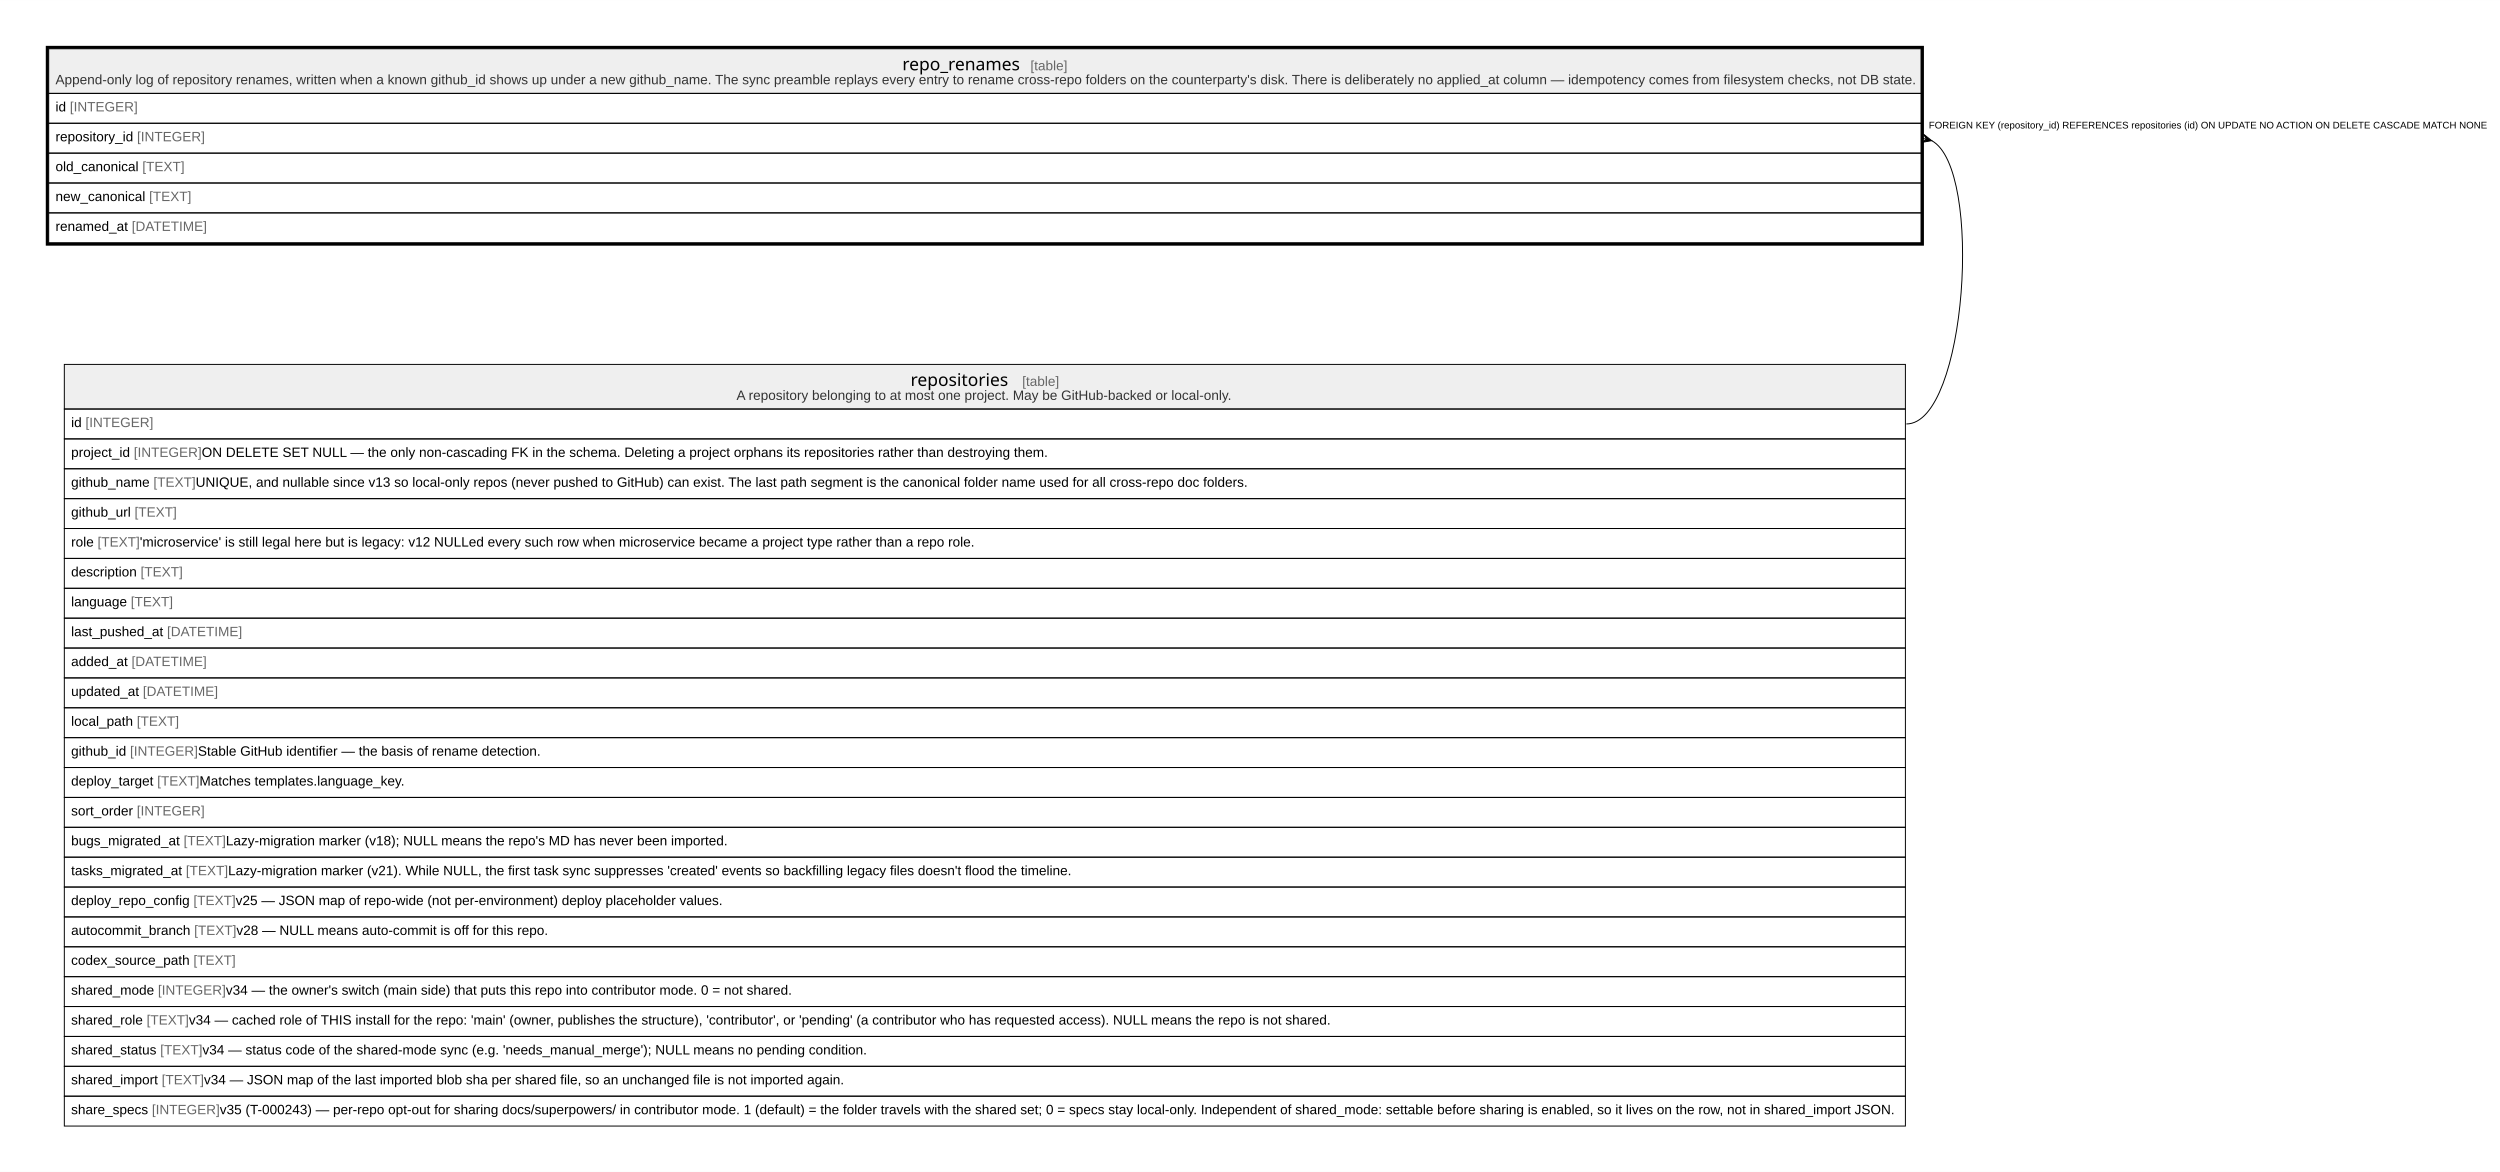
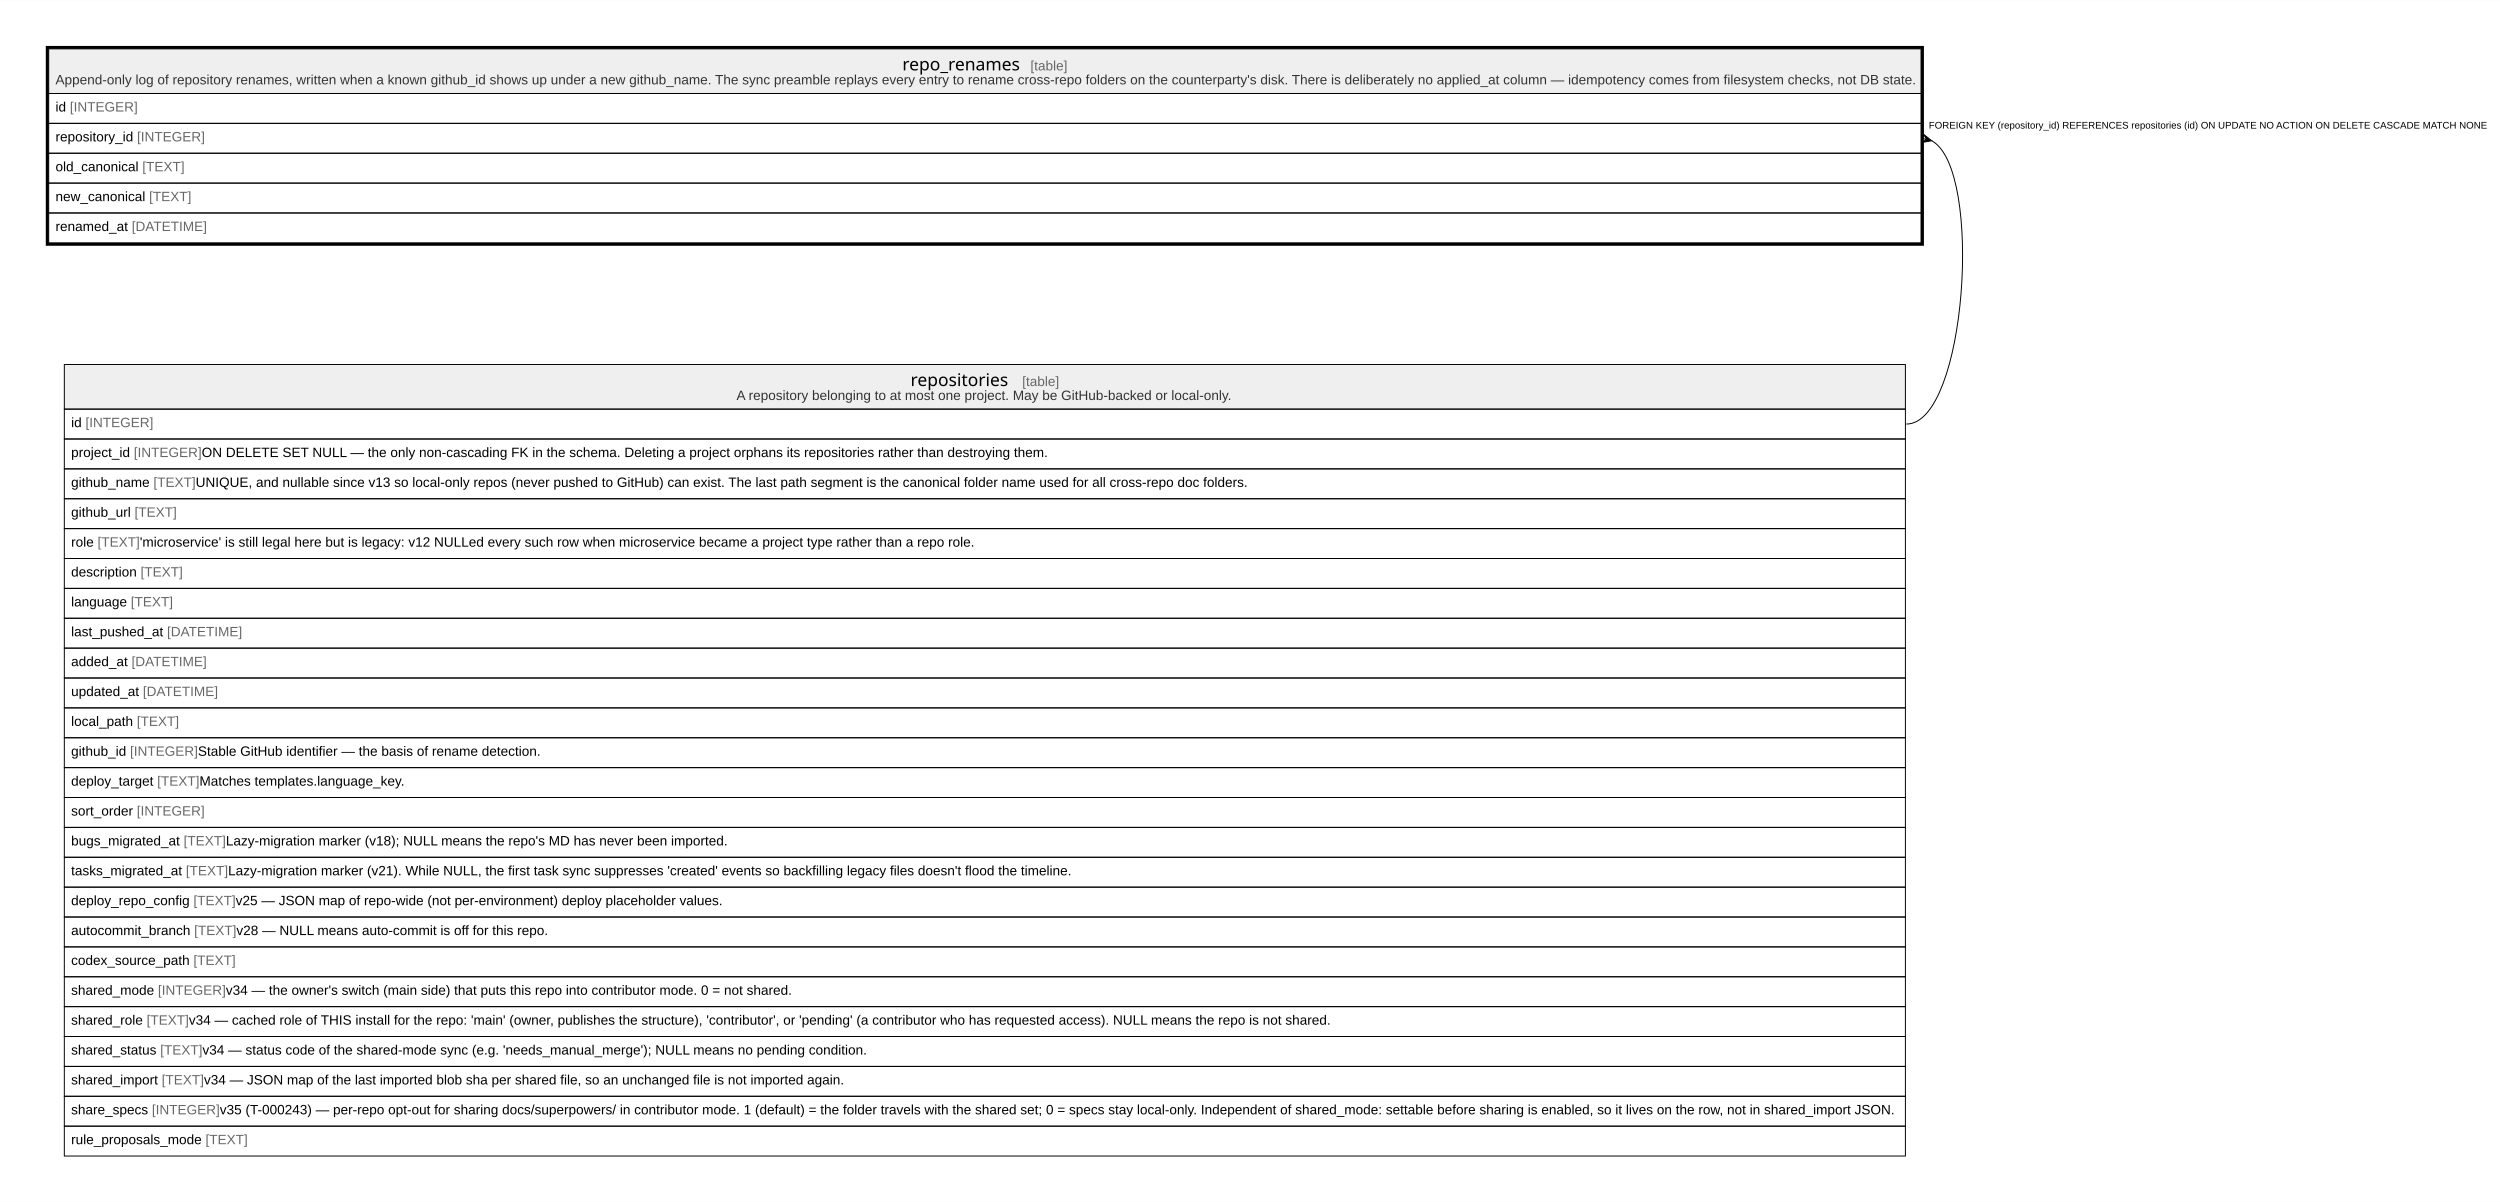
- <svg xmlns="http://www.w3.org/2000/svg" width="2577pt" height="1208pt" viewBox="0.00 0.00 2577.28 1208.00">
-   <g id="graph0" class="graph" transform="scale(1 1) rotate(0) translate(4 1204)">
-     <polygon fill="white" stroke="none" points="-4,4 -4,-1204 2573.28,-1204 2573.28,4 -4,4" />
+ <svg xmlns="http://www.w3.org/2000/svg" width="2577pt" height="1239pt" viewBox="0.00 0.00 2577.28 1238.80">
+   <g id="graph0" class="graph" transform="scale(1 1) rotate(0) translate(4 1234.8)">
+     <polygon fill="white" stroke="none" points="-4,4 -4,-1234.8 2573.28,-1234.8 2573.28,4 -4,4" />
    <g id="node1" class="node">
-       <polygon fill="#efefef" stroke="none" points="46.2,-1107.8 46.2,-1153.8 1976.4,-1153.8 1976.4,-1107.8 46.2,-1107.8" />
-       <polygon fill="none" stroke="black" points="46.2,-1107.8 46.2,-1153.8 1976.4,-1153.8 1976.4,-1107.8 46.2,-1107.8" />
-       <text text-anchor="start" x="926.2" y="-1131.6" font-family="Arial Bold" font-size="18.00">repo_renames</text>
-       <text text-anchor="start" x="1027.15" y="-1131.6" font-family="Arial" font-size="14.00">    </text>
-       <text text-anchor="start" x="1058.27" y="-1131.6" font-family="Arial" font-size="14.00" fill="#666666">[table]</text>
-       <text text-anchor="start" x="53.2" y="-1117.2" font-family="Arial" font-size="14.00" fill="#333333">Append-only log of repository renames, written when a known github_id shows up under a new github_name. The sync preamble replays every entry to rename cross-repo folders on the counterparty's disk. There is deliberately no applied_at column — idempotency comes from filesystem checks, not DB state.</text>
+       <polygon fill="#efefef" stroke="none" points="46.2,-1138.6 46.2,-1184.6 1976.4,-1184.6 1976.4,-1138.6 46.2,-1138.6" />
+       <polygon fill="none" stroke="black" points="46.2,-1138.6 46.2,-1184.6 1976.4,-1184.6 1976.4,-1138.6 46.2,-1138.6" />
+       <text text-anchor="start" x="926.2" y="-1162.4" font-family="Arial Bold" font-size="18.00">repo_renames</text>
+       <text text-anchor="start" x="1027.15" y="-1162.4" font-family="Arial" font-size="14.00">    </text>
+       <text text-anchor="start" x="1058.27" y="-1162.4" font-family="Arial" font-size="14.00" fill="#666666">[table]</text>
+       <text text-anchor="start" x="53.2" y="-1148" font-family="Arial" font-size="14.00" fill="#333333">Append-only log of repository renames, written when a known github_id shows up under a new github_name. The sync preamble replays every entry to rename cross-repo folders on the counterparty's disk. There is deliberately no applied_at column — idempotency comes from filesystem checks, not DB state.</text>
+       <polygon fill="none" stroke="black" points="46.2,-1107.8 46.2,-1138.6 1976.4,-1138.6 1976.4,-1107.8 46.2,-1107.8" />
+       <text text-anchor="start" x="53.2" y="-1120" font-family="Arial" font-size="14.00">id </text>
+       <text text-anchor="start" x="67.99" y="-1120" font-family="Arial" font-size="14.00" fill="#666666">[INTEGER]</text>
      <polygon fill="none" stroke="black" points="46.2,-1077 46.2,-1107.8 1976.4,-1107.8 1976.4,-1077 46.2,-1077" />
-       <text text-anchor="start" x="53.2" y="-1089.2" font-family="Arial" font-size="14.00">id </text>
-       <text text-anchor="start" x="67.99" y="-1089.2" font-family="Arial" font-size="14.00" fill="#666666">[INTEGER]</text>
+       <text text-anchor="start" x="53.2" y="-1089.2" font-family="Arial" font-size="14.00">repository_id </text>
+       <text text-anchor="start" x="137.24" y="-1089.2" font-family="Arial" font-size="14.00" fill="#666666">[INTEGER]</text>
      <polygon fill="none" stroke="black" points="46.2,-1046.2 46.2,-1077 1976.4,-1077 1976.4,-1046.2 46.2,-1046.2" />
-       <text text-anchor="start" x="53.2" y="-1058.4" font-family="Arial" font-size="14.00">repository_id </text>
-       <text text-anchor="start" x="137.24" y="-1058.4" font-family="Arial" font-size="14.00" fill="#666666">[INTEGER]</text>
+       <text text-anchor="start" x="53.2" y="-1058.4" font-family="Arial" font-size="14.00">old_canonical </text>
+       <text text-anchor="start" x="142.71" y="-1058.4" font-family="Arial" font-size="14.00" fill="#666666">[TEXT]</text>
      <polygon fill="none" stroke="black" points="46.2,-1015.4 46.2,-1046.2 1976.4,-1046.2 1976.4,-1015.4 46.2,-1015.4" />
-       <text text-anchor="start" x="53.2" y="-1027.6" font-family="Arial" font-size="14.00">old_canonical </text>
-       <text text-anchor="start" x="142.71" y="-1027.6" font-family="Arial" font-size="14.00" fill="#666666">[TEXT]</text>
+       <text text-anchor="start" x="53.2" y="-1027.6" font-family="Arial" font-size="14.00">new_canonical </text>
+       <text text-anchor="start" x="149.71" y="-1027.6" font-family="Arial" font-size="14.00" fill="#666666">[TEXT]</text>
      <polygon fill="none" stroke="black" points="46.2,-984.6 46.2,-1015.4 1976.4,-1015.4 1976.4,-984.6 46.2,-984.6" />
-       <text text-anchor="start" x="53.2" y="-996.8" font-family="Arial" font-size="14.00">new_canonical </text>
-       <text text-anchor="start" x="149.71" y="-996.8" font-family="Arial" font-size="14.00" fill="#666666">[TEXT]</text>
-       <polygon fill="none" stroke="black" points="46.2,-953.8 46.2,-984.6 1976.4,-984.6 1976.4,-953.8 46.2,-953.8" />
-       <text text-anchor="start" x="53.2" y="-966" font-family="Arial" font-size="14.00">renamed_at </text>
-       <text text-anchor="start" x="131.81" y="-966" font-family="Arial" font-size="14.00" fill="#666666">[DATETIME]</text>
-       <polygon fill="none" stroke="black" stroke-width="3" points="44.7,-952.3 44.7,-1155.3 1977.9,-1155.3 1977.9,-952.3 44.7,-952.3" />
+       <text text-anchor="start" x="53.2" y="-996.8" font-family="Arial" font-size="14.00">renamed_at </text>
+       <text text-anchor="start" x="131.81" y="-996.8" font-family="Arial" font-size="14.00" fill="#666666">[DATETIME]</text>
+       <polygon fill="none" stroke="black" stroke-width="3" points="44.7,-983.1 44.7,-1186.1 1977.9,-1186.1 1977.9,-983.1 44.7,-983.1" />
    </g>
    <g id="node2" class="node">
-       <polygon fill="#efefef" stroke="none" points="62.31,-782.4 62.31,-828.4 1960.3,-828.4 1960.3,-782.4 62.31,-782.4" />
-       <polygon fill="none" stroke="black" points="62.31,-782.4 62.31,-828.4 1960.3,-828.4 1960.3,-782.4 62.31,-782.4" />
-       <text text-anchor="start" x="934.68" y="-806.2" font-family="Arial Bold" font-size="18.00">repositories</text>
-       <text text-anchor="start" x="1018.66" y="-806.2" font-family="Arial" font-size="14.00">    </text>
-       <text text-anchor="start" x="1049.78" y="-806.2" font-family="Arial" font-size="14.00" fill="#666666">[table]</text>
-       <text text-anchor="start" x="755.28" y="-791.8" font-family="Arial" font-size="14.00" fill="#333333">A repository belonging to at most one project. May be GitHub-backed or local-only.</text>
+       <polygon fill="#efefef" stroke="none" points="62.31,-813.2 62.31,-859.2 1960.3,-859.2 1960.3,-813.2 62.31,-813.2" />
+       <polygon fill="none" stroke="black" points="62.31,-813.2 62.31,-859.2 1960.3,-859.2 1960.3,-813.2 62.31,-813.2" />
+       <text text-anchor="start" x="934.68" y="-837" font-family="Arial Bold" font-size="18.00">repositories</text>
+       <text text-anchor="start" x="1018.66" y="-837" font-family="Arial" font-size="14.00">    </text>
+       <text text-anchor="start" x="1049.78" y="-837" font-family="Arial" font-size="14.00" fill="#666666">[table]</text>
+       <text text-anchor="start" x="755.28" y="-822.6" font-family="Arial" font-size="14.00" fill="#333333">A repository belonging to at most one project. May be GitHub-backed or local-only.</text>
+       <polygon fill="none" stroke="black" points="62.31,-782.4 62.31,-813.2 1960.3,-813.2 1960.3,-782.4 62.31,-782.4" />
+       <text text-anchor="start" x="69.31" y="-794.6" font-family="Arial" font-size="14.00">id </text>
+       <text text-anchor="start" x="84.09" y="-794.6" font-family="Arial" font-size="14.00" fill="#666666">[INTEGER]</text>
      <polygon fill="none" stroke="black" points="62.31,-751.6 62.31,-782.4 1960.3,-782.4 1960.3,-751.6 62.31,-751.6" />
-       <text text-anchor="start" x="69.31" y="-763.8" font-family="Arial" font-size="14.00">id </text>
-       <text text-anchor="start" x="84.09" y="-763.8" font-family="Arial" font-size="14.00" fill="#666666">[INTEGER]</text>
+       <text text-anchor="start" x="69.31" y="-763.8" font-family="Arial" font-size="14.00">project_id </text>
+       <text text-anchor="start" x="133.9" y="-763.8" font-family="Arial" font-size="14.00" fill="#666666">[INTEGER]</text>
+       <text text-anchor="start" x="203.91" y="-763.8" font-family="Arial" font-size="14.00"> ON DELETE SET NULL — the only non-cascading FK in the schema. Deleting a project orphans its repositories rather than destroying them.</text>
      <polygon fill="none" stroke="black" points="62.31,-720.8 62.31,-751.6 1960.3,-751.6 1960.3,-720.8 62.31,-720.8" />
-       <text text-anchor="start" x="69.31" y="-733" font-family="Arial" font-size="14.00">project_id </text>
-       <text text-anchor="start" x="133.9" y="-733" font-family="Arial" font-size="14.00" fill="#666666">[INTEGER]</text>
-       <text text-anchor="start" x="203.91" y="-733" font-family="Arial" font-size="14.00"> ON DELETE SET NULL — the only non-cascading FK in the schema. Deleting a project orphans its repositories rather than destroying them.</text>
+       <text text-anchor="start" x="69.31" y="-733" font-family="Arial" font-size="14.00">github_name </text>
+       <text text-anchor="start" x="154.15" y="-733" font-family="Arial" font-size="14.00" fill="#666666">[TEXT]</text>
+       <text text-anchor="start" x="197.7" y="-733" font-family="Arial" font-size="14.00"> UNIQUE, and nullable since v13 so local-only repos (never pushed to GitHub) can exist. The last path segment is the canonical folder name used for all cross-repo doc folders.</text>
      <polygon fill="none" stroke="black" points="62.31,-690 62.31,-720.8 1960.3,-720.8 1960.3,-690 62.31,-690" />
-       <text text-anchor="start" x="69.31" y="-702.2" font-family="Arial" font-size="14.00">github_name </text>
-       <text text-anchor="start" x="154.15" y="-702.2" font-family="Arial" font-size="14.00" fill="#666666">[TEXT]</text>
-       <text text-anchor="start" x="197.7" y="-702.2" font-family="Arial" font-size="14.00"> UNIQUE, and nullable since v13 so local-only repos (never pushed to GitHub) can exist. The last path segment is the canonical folder name used for all cross-repo doc folders.</text>
+       <text text-anchor="start" x="69.31" y="-702.2" font-family="Arial" font-size="14.00">github_url </text>
+       <text text-anchor="start" x="134.68" y="-702.2" font-family="Arial" font-size="14.00" fill="#666666">[TEXT]</text>
      <polygon fill="none" stroke="black" points="62.31,-659.2 62.31,-690 1960.3,-690 1960.3,-659.2 62.31,-659.2" />
-       <text text-anchor="start" x="69.31" y="-671.4" font-family="Arial" font-size="14.00">github_url </text>
-       <text text-anchor="start" x="134.68" y="-671.4" font-family="Arial" font-size="14.00" fill="#666666">[TEXT]</text>
+       <text text-anchor="start" x="69.31" y="-671.4" font-family="Arial" font-size="14.00">role </text>
+       <text text-anchor="start" x="96.54" y="-671.4" font-family="Arial" font-size="14.00" fill="#666666">[TEXT]</text>
+       <text text-anchor="start" x="140.1" y="-671.4" font-family="Arial" font-size="14.00"> 'microservice' is still legal here but is legacy: v12 NULLed every such row when microservice became a project type rather than a repo role.</text>
      <polygon fill="none" stroke="black" points="62.31,-628.4 62.31,-659.2 1960.3,-659.2 1960.3,-628.4 62.31,-628.4" />
-       <text text-anchor="start" x="69.31" y="-640.6" font-family="Arial" font-size="14.00">role </text>
-       <text text-anchor="start" x="96.54" y="-640.6" font-family="Arial" font-size="14.00" fill="#666666">[TEXT]</text>
-       <text text-anchor="start" x="140.1" y="-640.6" font-family="Arial" font-size="14.00"> 'microservice' is still legal here but is legacy: v12 NULLed every such row when microservice became a project type rather than a repo role.</text>
+       <text text-anchor="start" x="69.31" y="-640.6" font-family="Arial" font-size="14.00">description </text>
+       <text text-anchor="start" x="140.9" y="-640.6" font-family="Arial" font-size="14.00" fill="#666666">[TEXT]</text>
      <polygon fill="none" stroke="black" points="62.31,-597.6 62.31,-628.4 1960.3,-628.4 1960.3,-597.6 62.31,-597.6" />
-       <text text-anchor="start" x="69.31" y="-609.8" font-family="Arial" font-size="14.00">description </text>
-       <text text-anchor="start" x="140.9" y="-609.8" font-family="Arial" font-size="14.00" fill="#666666">[TEXT]</text>
+       <text text-anchor="start" x="69.31" y="-609.8" font-family="Arial" font-size="14.00">language </text>
+       <text text-anchor="start" x="130.81" y="-609.8" font-family="Arial" font-size="14.00" fill="#666666">[TEXT]</text>
      <polygon fill="none" stroke="black" points="62.31,-566.8 62.31,-597.6 1960.3,-597.6 1960.3,-566.8 62.31,-566.8" />
-       <text text-anchor="start" x="69.31" y="-579" font-family="Arial" font-size="14.00">language </text>
-       <text text-anchor="start" x="130.81" y="-579" font-family="Arial" font-size="14.00" fill="#666666">[TEXT]</text>
+       <text text-anchor="start" x="69.31" y="-579" font-family="Arial" font-size="14.00">last_pushed_at </text>
+       <text text-anchor="start" x="168.16" y="-579" font-family="Arial" font-size="14.00" fill="#666666">[DATETIME]</text>
      <polygon fill="none" stroke="black" points="62.31,-536 62.31,-566.8 1960.3,-566.8 1960.3,-536 62.31,-536" />
-       <text text-anchor="start" x="69.31" y="-548.2" font-family="Arial" font-size="14.00">last_pushed_at </text>
-       <text text-anchor="start" x="168.16" y="-548.2" font-family="Arial" font-size="14.00" fill="#666666">[DATETIME]</text>
+       <text text-anchor="start" x="69.31" y="-548.2" font-family="Arial" font-size="14.00">added_at </text>
+       <text text-anchor="start" x="131.59" y="-548.2" font-family="Arial" font-size="14.00" fill="#666666">[DATETIME]</text>
      <polygon fill="none" stroke="black" points="62.31,-505.2 62.31,-536 1960.3,-536 1960.3,-505.2 62.31,-505.2" />
-       <text text-anchor="start" x="69.31" y="-517.4" font-family="Arial" font-size="14.00">added_at </text>
-       <text text-anchor="start" x="131.59" y="-517.4" font-family="Arial" font-size="14.00" fill="#666666">[DATETIME]</text>
+       <text text-anchor="start" x="69.31" y="-517.4" font-family="Arial" font-size="14.00">updated_at </text>
+       <text text-anchor="start" x="143.26" y="-517.4" font-family="Arial" font-size="14.00" fill="#666666">[DATETIME]</text>
      <polygon fill="none" stroke="black" points="62.31,-474.4 62.31,-505.2 1960.3,-505.2 1960.3,-474.4 62.31,-474.4" />
-       <text text-anchor="start" x="69.31" y="-486.6" font-family="Arial" font-size="14.00">updated_at </text>
-       <text text-anchor="start" x="143.26" y="-486.6" font-family="Arial" font-size="14.00" fill="#666666">[DATETIME]</text>
+       <text text-anchor="start" x="69.31" y="-486.6" font-family="Arial" font-size="14.00">local_path </text>
+       <text text-anchor="start" x="137.02" y="-486.6" font-family="Arial" font-size="14.00" fill="#666666">[TEXT]</text>
      <polygon fill="none" stroke="black" points="62.31,-443.6 62.31,-474.4 1960.3,-474.4 1960.3,-443.6 62.31,-443.6" />
-       <text text-anchor="start" x="69.31" y="-455.8" font-family="Arial" font-size="14.00">local_path </text>
-       <text text-anchor="start" x="137.02" y="-455.8" font-family="Arial" font-size="14.00" fill="#666666">[TEXT]</text>
+       <text text-anchor="start" x="69.31" y="-455.8" font-family="Arial" font-size="14.00">github_id </text>
+       <text text-anchor="start" x="130.02" y="-455.8" font-family="Arial" font-size="14.00" fill="#666666">[INTEGER]</text>
+       <text text-anchor="start" x="200.03" y="-455.8" font-family="Arial" font-size="14.00"> Stable GitHub identifier — the basis of rename detection.</text>
      <polygon fill="none" stroke="black" points="62.31,-412.8 62.31,-443.6 1960.3,-443.6 1960.3,-412.8 62.31,-412.8" />
-       <text text-anchor="start" x="69.31" y="-425" font-family="Arial" font-size="14.00">github_id </text>
-       <text text-anchor="start" x="130.02" y="-425" font-family="Arial" font-size="14.00" fill="#666666">[INTEGER]</text>
-       <text text-anchor="start" x="200.03" y="-425" font-family="Arial" font-size="14.00"> Stable GitHub identifier — the basis of rename detection.</text>
+       <text text-anchor="start" x="69.31" y="-425" font-family="Arial" font-size="14.00">deploy_target </text>
+       <text text-anchor="start" x="158.04" y="-425" font-family="Arial" font-size="14.00" fill="#666666">[TEXT]</text>
+       <text text-anchor="start" x="201.59" y="-425" font-family="Arial" font-size="14.00"> Matches templates.language_key.</text>
      <polygon fill="none" stroke="black" points="62.31,-382 62.31,-412.8 1960.3,-412.8 1960.3,-382 62.31,-382" />
-       <text text-anchor="start" x="69.31" y="-394.2" font-family="Arial" font-size="14.00">deploy_target </text>
-       <text text-anchor="start" x="158.04" y="-394.2" font-family="Arial" font-size="14.00" fill="#666666">[TEXT]</text>
-       <text text-anchor="start" x="201.59" y="-394.2" font-family="Arial" font-size="14.00"> Matches templates.language_key.</text>
+       <text text-anchor="start" x="69.31" y="-394.2" font-family="Arial" font-size="14.00">sort_order </text>
+       <text text-anchor="start" x="137" y="-394.2" font-family="Arial" font-size="14.00" fill="#666666">[INTEGER]</text>
      <polygon fill="none" stroke="black" points="62.31,-351.2 62.31,-382 1960.3,-382 1960.3,-351.2 62.31,-351.2" />
-       <text text-anchor="start" x="69.31" y="-363.4" font-family="Arial" font-size="14.00">sort_order </text>
-       <text text-anchor="start" x="137" y="-363.4" font-family="Arial" font-size="14.00" fill="#666666">[INTEGER]</text>
+       <text text-anchor="start" x="69.31" y="-363.4" font-family="Arial" font-size="14.00">bugs_migrated_at </text>
+       <text text-anchor="start" x="185.27" y="-363.4" font-family="Arial" font-size="14.00" fill="#666666">[TEXT]</text>
+       <text text-anchor="start" x="228.83" y="-363.4" font-family="Arial" font-size="14.00"> Lazy-migration marker (v18); NULL means the repo's MD has never been imported.</text>
      <polygon fill="none" stroke="black" points="62.31,-320.4 62.31,-351.2 1960.3,-351.2 1960.3,-320.4 62.31,-320.4" />
-       <text text-anchor="start" x="69.31" y="-332.6" font-family="Arial" font-size="14.00">bugs_migrated_at </text>
-       <text text-anchor="start" x="185.27" y="-332.6" font-family="Arial" font-size="14.00" fill="#666666">[TEXT]</text>
-       <text text-anchor="start" x="228.83" y="-332.6" font-family="Arial" font-size="14.00"> Lazy-migration marker (v18); NULL means the repo's MD has never been imported.</text>
+       <text text-anchor="start" x="69.31" y="-332.6" font-family="Arial" font-size="14.00">tasks_migrated_at </text>
+       <text text-anchor="start" x="187.59" y="-332.6" font-family="Arial" font-size="14.00" fill="#666666">[TEXT]</text>
+       <text text-anchor="start" x="231.15" y="-332.6" font-family="Arial" font-size="14.00"> Lazy-migration marker (v21). While NULL, the first task sync suppresses 'created' events so backfilling legacy files doesn't flood the timeline.</text>
      <polygon fill="none" stroke="black" points="62.31,-289.6 62.31,-320.4 1960.3,-320.4 1960.3,-289.6 62.31,-289.6" />
-       <text text-anchor="start" x="69.31" y="-301.8" font-family="Arial" font-size="14.00">tasks_migrated_at </text>
-       <text text-anchor="start" x="187.59" y="-301.8" font-family="Arial" font-size="14.00" fill="#666666">[TEXT]</text>
-       <text text-anchor="start" x="231.15" y="-301.8" font-family="Arial" font-size="14.00"> Lazy-migration marker (v21). While NULL, the first task sync suppresses 'created' events so backfilling legacy files doesn't flood the timeline.</text>
+       <text text-anchor="start" x="69.31" y="-301.8" font-family="Arial" font-size="14.00">deploy_repo_config </text>
+       <text text-anchor="start" x="195.4" y="-301.8" font-family="Arial" font-size="14.00" fill="#666666">[TEXT]</text>
+       <text text-anchor="start" x="238.96" y="-301.8" font-family="Arial" font-size="14.00"> v25 — JSON map of repo-wide (not per-environment) deploy placeholder values.</text>
      <polygon fill="none" stroke="black" points="62.31,-258.8 62.31,-289.6 1960.3,-289.6 1960.3,-258.8 62.31,-258.8" />
-       <text text-anchor="start" x="69.31" y="-271" font-family="Arial" font-size="14.00">deploy_repo_config </text>
-       <text text-anchor="start" x="195.4" y="-271" font-family="Arial" font-size="14.00" fill="#666666">[TEXT]</text>
-       <text text-anchor="start" x="238.96" y="-271" font-family="Arial" font-size="14.00"> v25 — JSON map of repo-wide (not per-environment) deploy placeholder values.</text>
+       <text text-anchor="start" x="69.31" y="-271" font-family="Arial" font-size="14.00">autocommit_branch </text>
+       <text text-anchor="start" x="196.15" y="-271" font-family="Arial" font-size="14.00" fill="#666666">[TEXT]</text>
+       <text text-anchor="start" x="239.7" y="-271" font-family="Arial" font-size="14.00"> v28 — NULL means auto-commit is off for this repo.</text>
      <polygon fill="none" stroke="black" points="62.31,-228 62.31,-258.8 1960.3,-258.8 1960.3,-228 62.31,-228" />
-       <text text-anchor="start" x="69.31" y="-240.2" font-family="Arial" font-size="14.00">autocommit_branch </text>
-       <text text-anchor="start" x="196.15" y="-240.2" font-family="Arial" font-size="14.00" fill="#666666">[TEXT]</text>
-       <text text-anchor="start" x="239.7" y="-240.2" font-family="Arial" font-size="14.00"> v28 — NULL means auto-commit is off for this repo.</text>
+       <text text-anchor="start" x="69.31" y="-240.2" font-family="Arial" font-size="14.00">codex_source_path </text>
+       <text text-anchor="start" x="195.39" y="-240.2" font-family="Arial" font-size="14.00" fill="#666666">[TEXT]</text>
      <polygon fill="none" stroke="black" points="62.31,-197.2 62.31,-228 1960.3,-228 1960.3,-197.2 62.31,-197.2" />
-       <text text-anchor="start" x="69.31" y="-209.4" font-family="Arial" font-size="14.00">codex_source_path </text>
-       <text text-anchor="start" x="195.39" y="-209.4" font-family="Arial" font-size="14.00" fill="#666666">[TEXT]</text>
+       <text text-anchor="start" x="69.31" y="-209.4" font-family="Arial" font-size="14.00">shared_mode </text>
+       <text text-anchor="start" x="158.81" y="-209.4" font-family="Arial" font-size="14.00" fill="#666666">[INTEGER]</text>
+       <text text-anchor="start" x="228.82" y="-209.4" font-family="Arial" font-size="14.00"> v34 — the owner's switch (main side) that puts this repo into contributor mode. 0 = not shared.</text>
      <polygon fill="none" stroke="black" points="62.31,-166.4 62.31,-197.2 1960.3,-197.2 1960.3,-166.4 62.31,-166.4" />
-       <text text-anchor="start" x="69.31" y="-178.6" font-family="Arial" font-size="14.00">shared_mode </text>
-       <text text-anchor="start" x="158.81" y="-178.6" font-family="Arial" font-size="14.00" fill="#666666">[INTEGER]</text>
-       <text text-anchor="start" x="228.82" y="-178.6" font-family="Arial" font-size="14.00"> v34 — the owner's switch (main side) that puts this repo into contributor mode. 0 = not shared.</text>
+       <text text-anchor="start" x="69.31" y="-178.6" font-family="Arial" font-size="14.00">shared_role </text>
+       <text text-anchor="start" x="147.13" y="-178.6" font-family="Arial" font-size="14.00" fill="#666666">[TEXT]</text>
+       <text text-anchor="start" x="190.69" y="-178.6" font-family="Arial" font-size="14.00"> v34 — cached role of THIS install for the repo: 'main' (owner, publishes the structure), 'contributor', or 'pending' (a contributor who has requested access). NULL means the repo is not shared.</text>
      <polygon fill="none" stroke="black" points="62.31,-135.6 62.31,-166.4 1960.3,-166.4 1960.3,-135.6 62.31,-135.6" />
-       <text text-anchor="start" x="69.31" y="-147.8" font-family="Arial" font-size="14.00">shared_role </text>
-       <text text-anchor="start" x="147.13" y="-147.8" font-family="Arial" font-size="14.00" fill="#666666">[TEXT]</text>
-       <text text-anchor="start" x="190.69" y="-147.8" font-family="Arial" font-size="14.00"> v34 — cached role of THIS install for the repo: 'main' (owner, publishes the structure), 'contributor', or 'pending' (a contributor who has requested access). NULL means the repo is not shared.</text>
+       <text text-anchor="start" x="69.31" y="-147.8" font-family="Arial" font-size="14.00">shared_status </text>
+       <text text-anchor="start" x="161.14" y="-147.8" font-family="Arial" font-size="14.00" fill="#666666">[TEXT]</text>
+       <text text-anchor="start" x="204.7" y="-147.8" font-family="Arial" font-size="14.00"> v34 — status code of the shared-mode sync (e.g. 'needs_manual_merge'); NULL means no pending condition.</text>
      <polygon fill="none" stroke="black" points="62.31,-104.8 62.31,-135.6 1960.3,-135.6 1960.3,-104.8 62.31,-104.8" />
-       <text text-anchor="start" x="69.31" y="-117" font-family="Arial" font-size="14.00">shared_status </text>
-       <text text-anchor="start" x="161.14" y="-117" font-family="Arial" font-size="14.00" fill="#666666">[TEXT]</text>
-       <text text-anchor="start" x="204.7" y="-117" font-family="Arial" font-size="14.00"> v34 — status code of the shared-mode sync (e.g. 'needs_manual_merge'); NULL means no pending condition.</text>
+       <text text-anchor="start" x="69.31" y="-117" font-family="Arial" font-size="14.00">shared_import </text>
+       <text text-anchor="start" x="162.68" y="-117" font-family="Arial" font-size="14.00" fill="#666666">[TEXT]</text>
+       <text text-anchor="start" x="206.24" y="-117" font-family="Arial" font-size="14.00"> v34 — JSON map of the last imported blob sha per shared file, so an unchanged file is not imported again.</text>
      <polygon fill="none" stroke="black" points="62.31,-74 62.31,-104.8 1960.3,-104.8 1960.3,-74 62.31,-74" />
-       <text text-anchor="start" x="69.31" y="-86.2" font-family="Arial" font-size="14.00">shared_import </text>
-       <text text-anchor="start" x="162.68" y="-86.2" font-family="Arial" font-size="14.00" fill="#666666">[TEXT]</text>
-       <text text-anchor="start" x="206.24" y="-86.2" font-family="Arial" font-size="14.00"> v34 — JSON map of the last imported blob sha per shared file, so an unchanged file is not imported again.</text>
+       <text text-anchor="start" x="69.31" y="-86.2" font-family="Arial" font-size="14.00">share_specs </text>
+       <text text-anchor="start" x="152.57" y="-86.2" font-family="Arial" font-size="14.00" fill="#666666">[INTEGER]</text>
+       <text text-anchor="start" x="222.58" y="-86.2" font-family="Arial" font-size="14.00"> v35 (T-000243) — per-repo opt-out for sharing docs/superpowers/ in contributor mode. 1 (default) = the folder travels with the shared set; 0 = specs stay local-only. Independent of shared_mode: settable before sharing is enabled, so it lives on the row, not in shared_import JSON.</text>
      <polygon fill="none" stroke="black" points="62.31,-43.2 62.31,-74 1960.3,-74 1960.3,-43.2 62.31,-43.2" />
-       <text text-anchor="start" x="69.31" y="-55.4" font-family="Arial" font-size="14.00">share_specs </text>
-       <text text-anchor="start" x="152.57" y="-55.4" font-family="Arial" font-size="14.00" fill="#666666">[INTEGER]</text>
-       <text text-anchor="start" x="222.58" y="-55.4" font-family="Arial" font-size="14.00"> v35 (T-000243) — per-repo opt-out for sharing docs/superpowers/ in contributor mode. 1 (default) = the folder travels with the shared set; 0 = specs stay local-only. Independent of shared_mode: settable before sharing is enabled, so it lives on the row, not in shared_import JSON.</text>
+       <text text-anchor="start" x="69.31" y="-55.4" font-family="Arial" font-size="14.00">rule_proposals_mode </text>
+       <text text-anchor="start" x="207.84" y="-55.4" font-family="Arial" font-size="14.00" fill="#666666">[TEXT]</text>
    </g>
    <g id="edge1" class="edge">
-       <path fill="none" stroke="black" d="M1987.43,-1059.05C2041.06,-1030.26 2023.28,-767 1961.3,-767" />
-       <polygon fill="black" stroke="black" points="1987.42,-1059.06 1976.62,-1057.16 1982.25,-1060.37 1978.05,-1061.44 1978.05,-1061.44 1978.05,-1061.44 1982.25,-1060.37 1978.83,-1065.88 1987.42,-1059.06" />
-       <text text-anchor="start" x="1984.4" y="-1071.6" font-family="Arial" font-size="10.00">FOREIGN KEY (repository_id) REFERENCES repositories (id) ON UPDATE NO ACTION ON DELETE CASCADE MATCH NONE</text>
+       <path fill="none" stroke="black" d="M1987.43,-1089.85C2041.06,-1061.06 2023.28,-797.8 1961.3,-797.8" />
+       <polygon fill="black" stroke="black" points="1987.42,-1089.86 1976.62,-1087.96 1982.25,-1091.17 1978.05,-1092.24 1978.05,-1092.24 1978.05,-1092.24 1982.25,-1091.17 1978.83,-1096.68 1987.42,-1089.86" />
+       <text text-anchor="start" x="1984.4" y="-1102.4" font-family="Arial" font-size="10.00">FOREIGN KEY (repository_id) REFERENCES repositories (id) ON UPDATE NO ACTION ON DELETE CASCADE MATCH NONE</text>
    </g>
  </g>
</svg>
